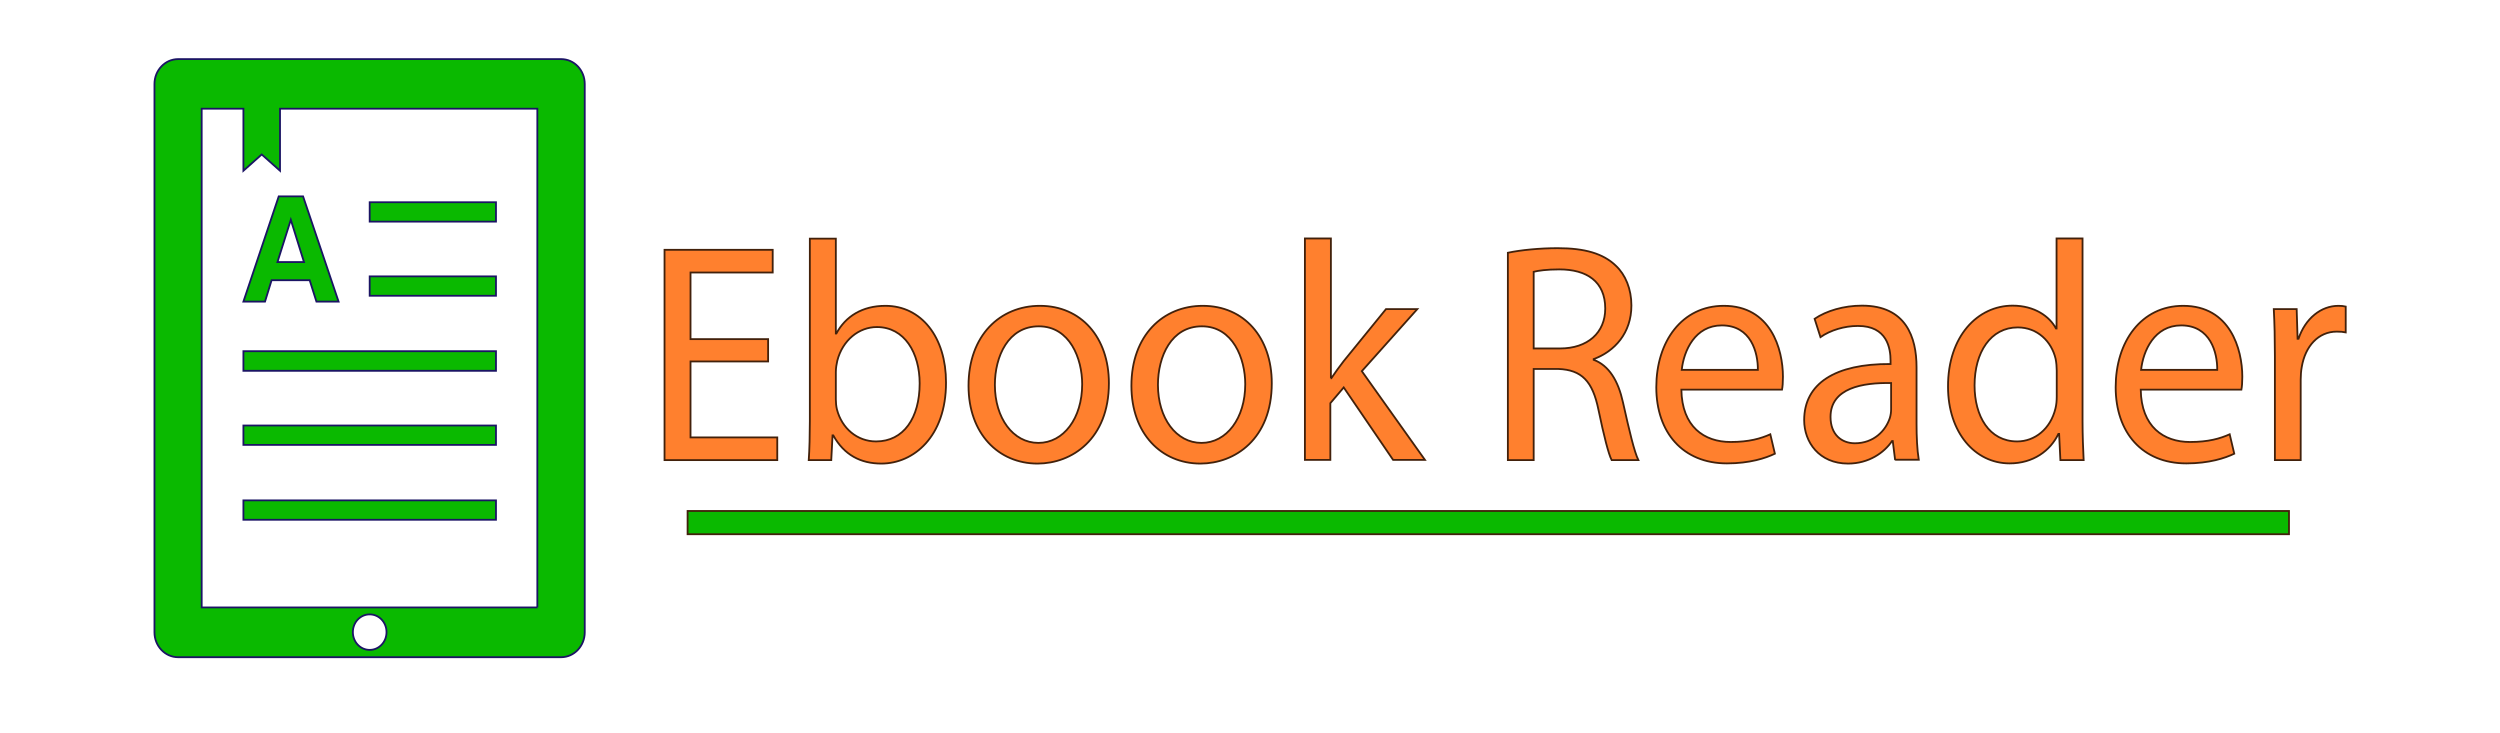
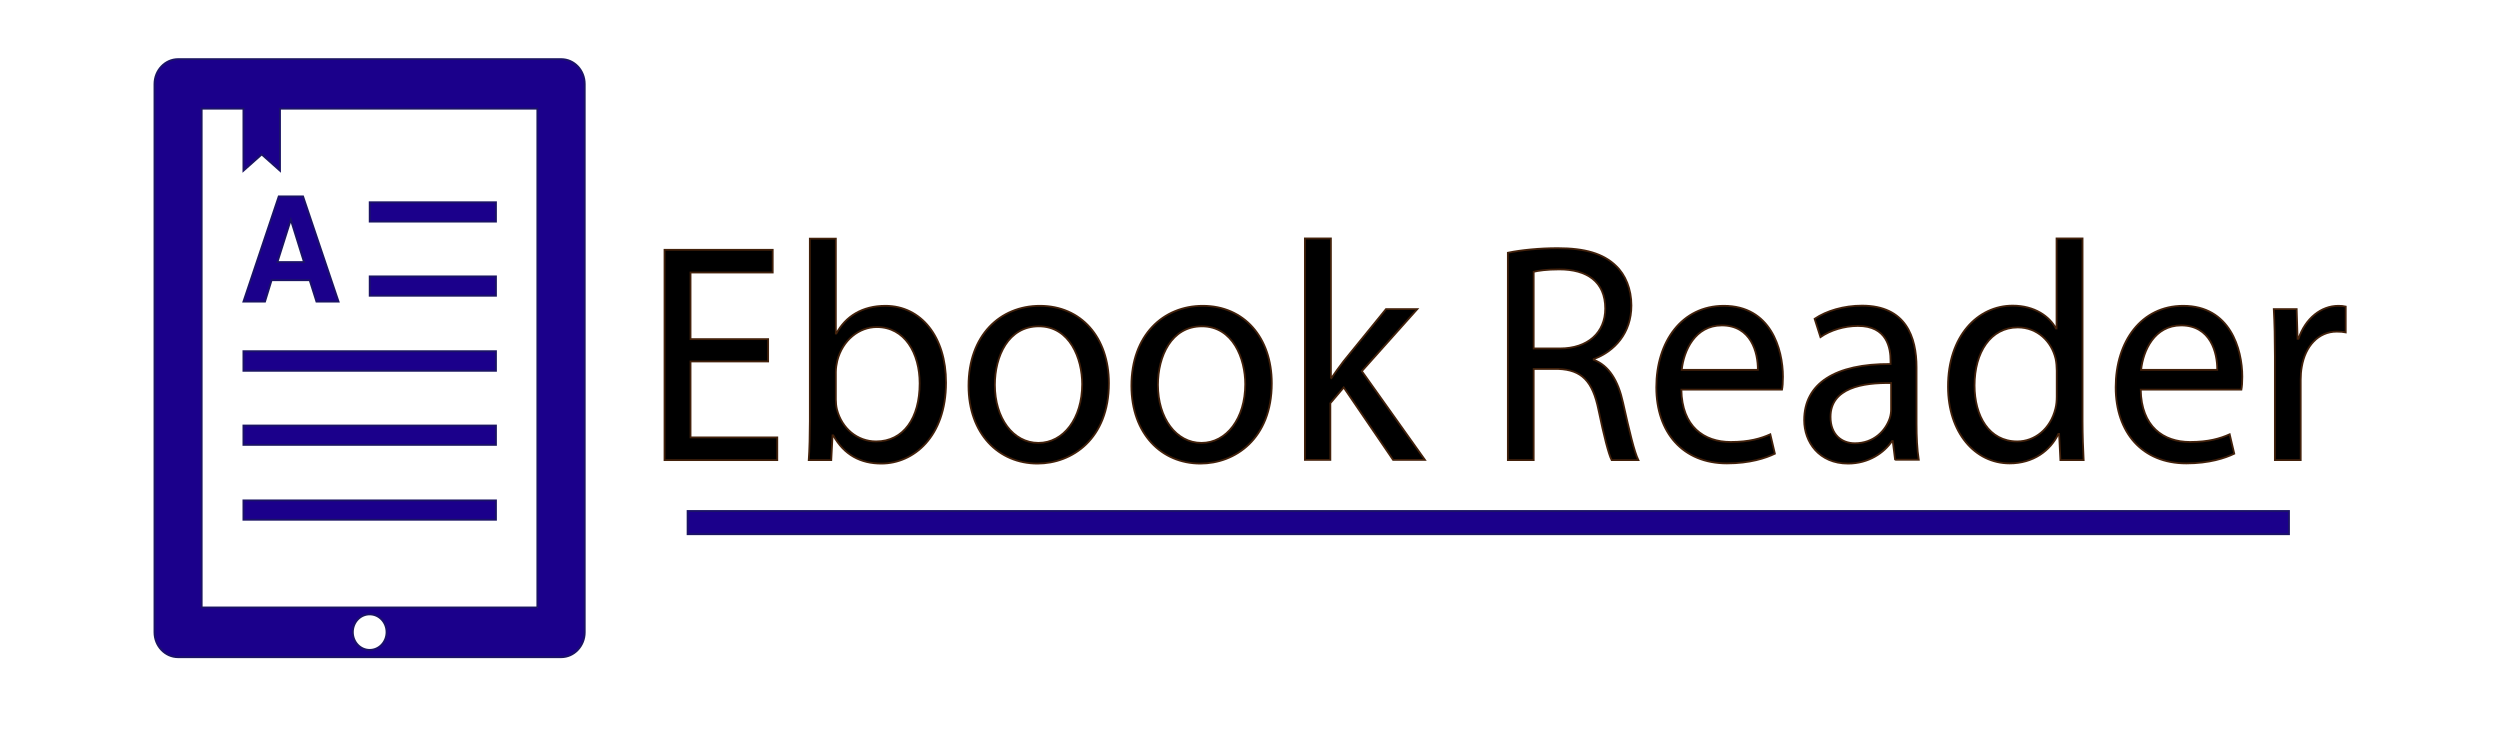
<svg xmlns="http://www.w3.org/2000/svg" version="1.1" id="Layer_1" x="0px" y="0px" viewBox="0 0 1366 400" style="enable-background:new 0 0 1366 400;" xml:space="preserve">
  <style type="text/css">
- 	.st0{fill:#0AB900;stroke:#1B1464;stroke-miterlimit:10;}
- 	.st1{fill:#FF802E;stroke:#42210B;stroke-miterlimit:10;}
- 	.st2{fill:#0AB900;stroke:#42210B;stroke-miterlimit:10;}
+ 	.st0{fill:#1B008B;stroke:#1B1464;stroke-miterlimit:10;}
+ 	.st1{stroke:#42210B;stroke-miterlimit:10;}
</style>
  <g>
    <path class="st0" d="M306.6,32.3H97.3c-7.1,0-12.9,6.1-12.9,13.6v299.6c0,7.5,5.8,13.6,12.9,13.6h209.3c7.1,0,12.9-6.1,12.9-13.6   V45.9C319.5,38.4,313.8,32.3,306.6,32.3z M202,355.1c-5.1,0-9.2-4.3-9.2-9.7c0-5.4,4.1-9.7,9.2-9.7s9.2,4.3,9.2,9.7   C211.2,350.8,207.1,355.1,202,355.1z M293.7,331.9H110.2V59.4H133v33.9l10-8.9l10,8.9V59.4h140.6V331.9L293.7,331.9z M271,121.1   h-69v-10.6h69L271,121.1L271,121.1z M271,161.6h-69V151h69L271,161.6L271,161.6z M133,191.9h138v10.7H133V191.9z M133,232.5h138   v10.6H133V232.5z M133,273.4h138V284H133V273.4z M152.3,107.3L133,164.8h5.9h5.9l3.6-11.7h20.8l3.7,11.7h6h6.1l-19.4-57.5H159   C159,107.3,152.3,107.3,152.3,107.3z M166.1,143.2h-14.5l7.3-23.1L166.1,143.2z" />
  </g>
  <g>
    <g>
      <path class="st1" d="M419.7,197.5h-42.4V239h47.4v12.4h-61.6V136.5h59.1v12.4h-44.9v36.4h42.4V197.5z" />
      <path class="st1" d="M441.9,251.4c0.4-5.7,0.6-13.9,0.6-21.3v-99.7h14.2v51.8h0.3c5-9.3,14.1-15.1,26.8-15.1    c19.5,0,33.2,17,33.1,42c0,29.6-17.8,44.2-35.3,44.2c-11.3,0-20.4-4.7-26.3-15.4h-0.4l-0.7,13.5H441.9z M456.7,218.3    c0,1.8,0.2,3.7,0.6,5.4c2.7,10.4,11.1,17.5,21.4,17.5c15,0,23.8-12.8,23.8-31.7c0-16.6-8.2-30.8-23.4-30.8    c-9.7,0-18.7,7.1-21.6,18.4c-0.4,1.8-0.8,3.9-0.8,6.2V218.3z" />
      <path class="st1" d="M605.9,209.4c0,30.5-20.2,43.9-39,43.9c-21.3,0-37.7-16.3-37.7-42.5c0-27.6,17.3-43.7,39-43.7    C590.7,167.1,605.9,184.3,605.9,209.4z M543.6,210.3c0,18.1,9.9,31.7,23.8,31.7c13.7,0,23.9-13.4,23.9-32.1    c0-13.9-6.7-31.6-23.7-31.6C550.9,178.3,543.6,194.7,543.6,210.3z" />
      <path class="st1" d="M694.9,209.4c0,30.5-20.2,43.9-39,43.9c-21.3,0-37.7-16.3-37.7-42.5c0-27.6,17.3-43.7,39-43.7    C679.7,167.1,694.9,184.3,694.9,209.4z M632.7,210.3c0,18.1,9.9,31.7,23.8,31.7c13.7,0,23.9-13.4,23.9-32.1    c0-13.9-6.7-31.6-23.7-31.6C640,178.3,632.7,194.7,632.7,210.3z" />
      <path class="st1" d="M727.1,206.7h0.3c1.9-2.9,4.6-6.5,6.8-9.4l23.1-28.4h17.1l-30.3,33.9l34.5,48.5h-17.4l-27-39.6l-7.3,8.6v31    H713v-121h14.2V206.7z" />
      <path class="st1" d="M823.9,138.1c7.2-1.5,17.5-2.5,27.2-2.5c15,0,24.9,3,31.7,9.5c5.4,5,8.6,12.9,8.6,21.8    c0,15.1-9.2,25.1-20.6,29.3v0.4c8.3,3.1,13.4,11.4,16,23.3c3.6,16.1,6.2,27,8.4,31.5h-14.6c-1.7-3.3-4.2-13.1-7.2-27.5    c-3.2-15.7-9.2-21.8-21.9-22.3H838v49.8h-14.1V138.1z M838,190.4h14.4c15.1,0,24.7-8.6,24.7-21.8c0-14.9-10.2-21.4-25.1-21.4    c-6.8,0-11.6,0.7-14,1.3V190.4z" />
      <path class="st1" d="M918.7,212.9c0.3,20.3,12.5,28.6,26.9,28.6c10.2,0,16.5-1.9,21.7-4.2l2.5,10.6c-5,2.4-13.7,5.3-26.2,5.3    c-24.1,0-38.6-16.9-38.6-41.6c0-25,14-44.5,36.9-44.5c25.6,0,32.3,23.6,32.3,38.8c0,3.1-0.2,5.4-0.5,7H918.7z M960.5,202.1    c0.1-9.4-3.7-24.3-19.7-24.3c-14.6,0-20.8,13.8-21.9,24.3H960.5z" />
      <path class="st1" d="M1035.5,251.4l-1.3-10.4h-0.4c-4.3,6.4-12.8,12.3-24,12.3c-15.9,0-24-11.8-24-23.7c0-20,16.8-30.9,47.2-30.7    v-1.8c0-6.7-1.8-19.1-17.9-19c-7.3,0-14.9,2.3-20.4,6.1l-3.2-10c6.5-4.4,16-7.2,25.9-7.2c24,0,29.8,17.2,29.8,33.7v30.8    c0,7,0.3,14.1,1.2,19.7H1035.5z M1033.3,209.3c-15.4-0.3-33.1,2.6-33.1,18.5c0,9.8,6.2,14.4,13.3,14.4c10.3,0,16.8-6.8,19.1-13.8    c0.5-1.6,0.7-3.3,0.7-4.7V209.3z" />
      <path class="st1" d="M1137.9,130.4v99.7c0,7.3,0.3,15.6,0.6,21.3h-12.7l-0.7-14.3h-0.4c-4.4,9.2-13.8,16.1-26.6,16.1    c-19,0-33.7-16.9-33.7-41.9c-0.1-27.6,16.2-44.3,35.3-44.3c12,0,20.2,5.9,23.7,12.5h0.3v-49.2H1137.9z M1123.8,202.5    c0-2-0.2-4.4-0.6-6.4c-2.2-9.5-9.9-17.2-20.7-17.2c-14.8,0-23.6,13.6-23.6,31.7c0,16.7,7.9,30.6,23.3,30.6c9.6,0,18.2-6.8,20.9-18    c0.5-2,0.7-4.1,0.7-6.4V202.5z" />
      <path class="st1" d="M1169.7,212.9c0.3,20.3,12.5,28.6,26.9,28.6c10.2,0,16.5-1.9,21.7-4.2l2.5,10.6c-5,2.4-13.7,5.3-26.2,5.3    c-24.1,0-38.6-16.9-38.6-41.6c0-25,14-44.5,36.9-44.5c25.6,0,32.3,23.6,32.3,38.8c0,3.1-0.2,5.4-0.5,7H1169.7z M1211.5,202.1    c0.1-9.4-3.7-24.3-19.7-24.3c-14.6,0-20.8,13.8-21.9,24.3H1211.5z" />
      <path class="st1" d="M1243,194.6c0-9.7-0.2-18-0.6-25.7h12.5l0.5,16.2h0.5c3.7-11.1,12.3-18,21.8-18c1.5,0,2.7,0.1,4,0.4v14.1    c-1.5-0.3-2.9-0.4-4.9-0.4c-10.1,0-17.2,8-19.1,19.2c-0.4,2.1-0.6,4.6-0.6,7v44H1243V194.6z" />
    </g>
  </g>
-   <rect x="375.7" y="279.2" class="st2" width="875" height="12.7" />
+   <rect x="375.7" y="279.2" class="st0" width="875" height="12.7" />
</svg>
